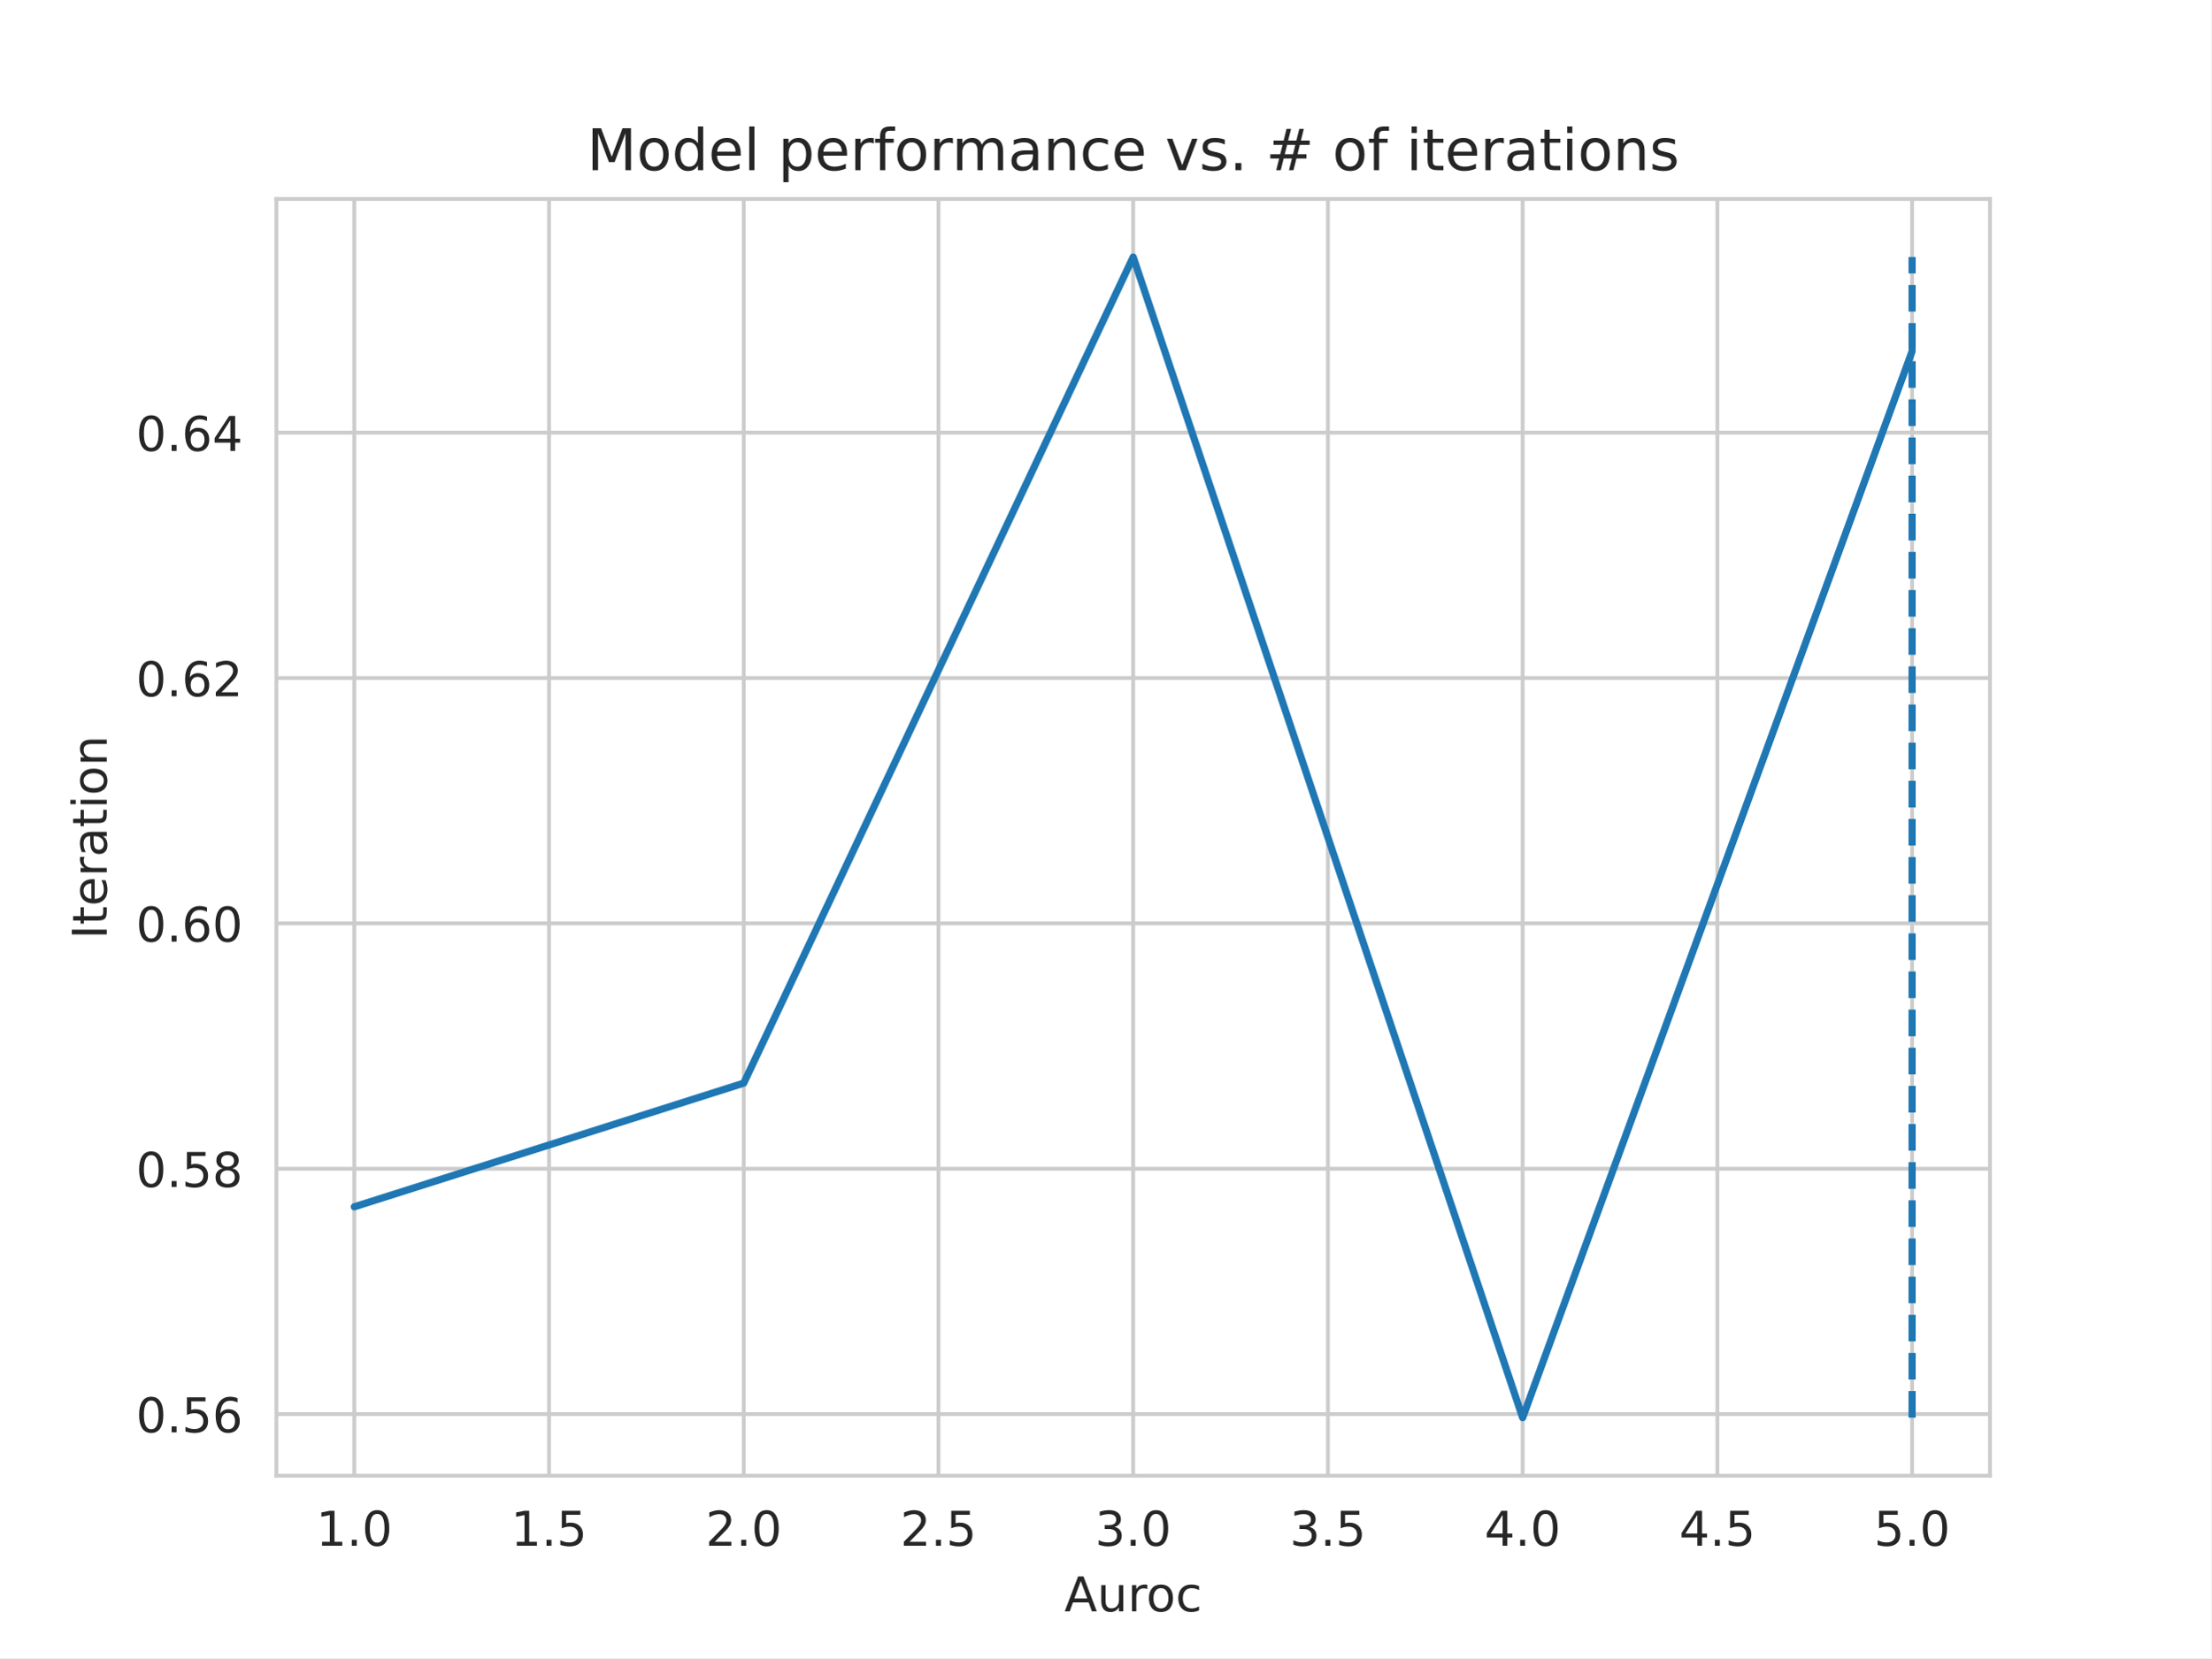
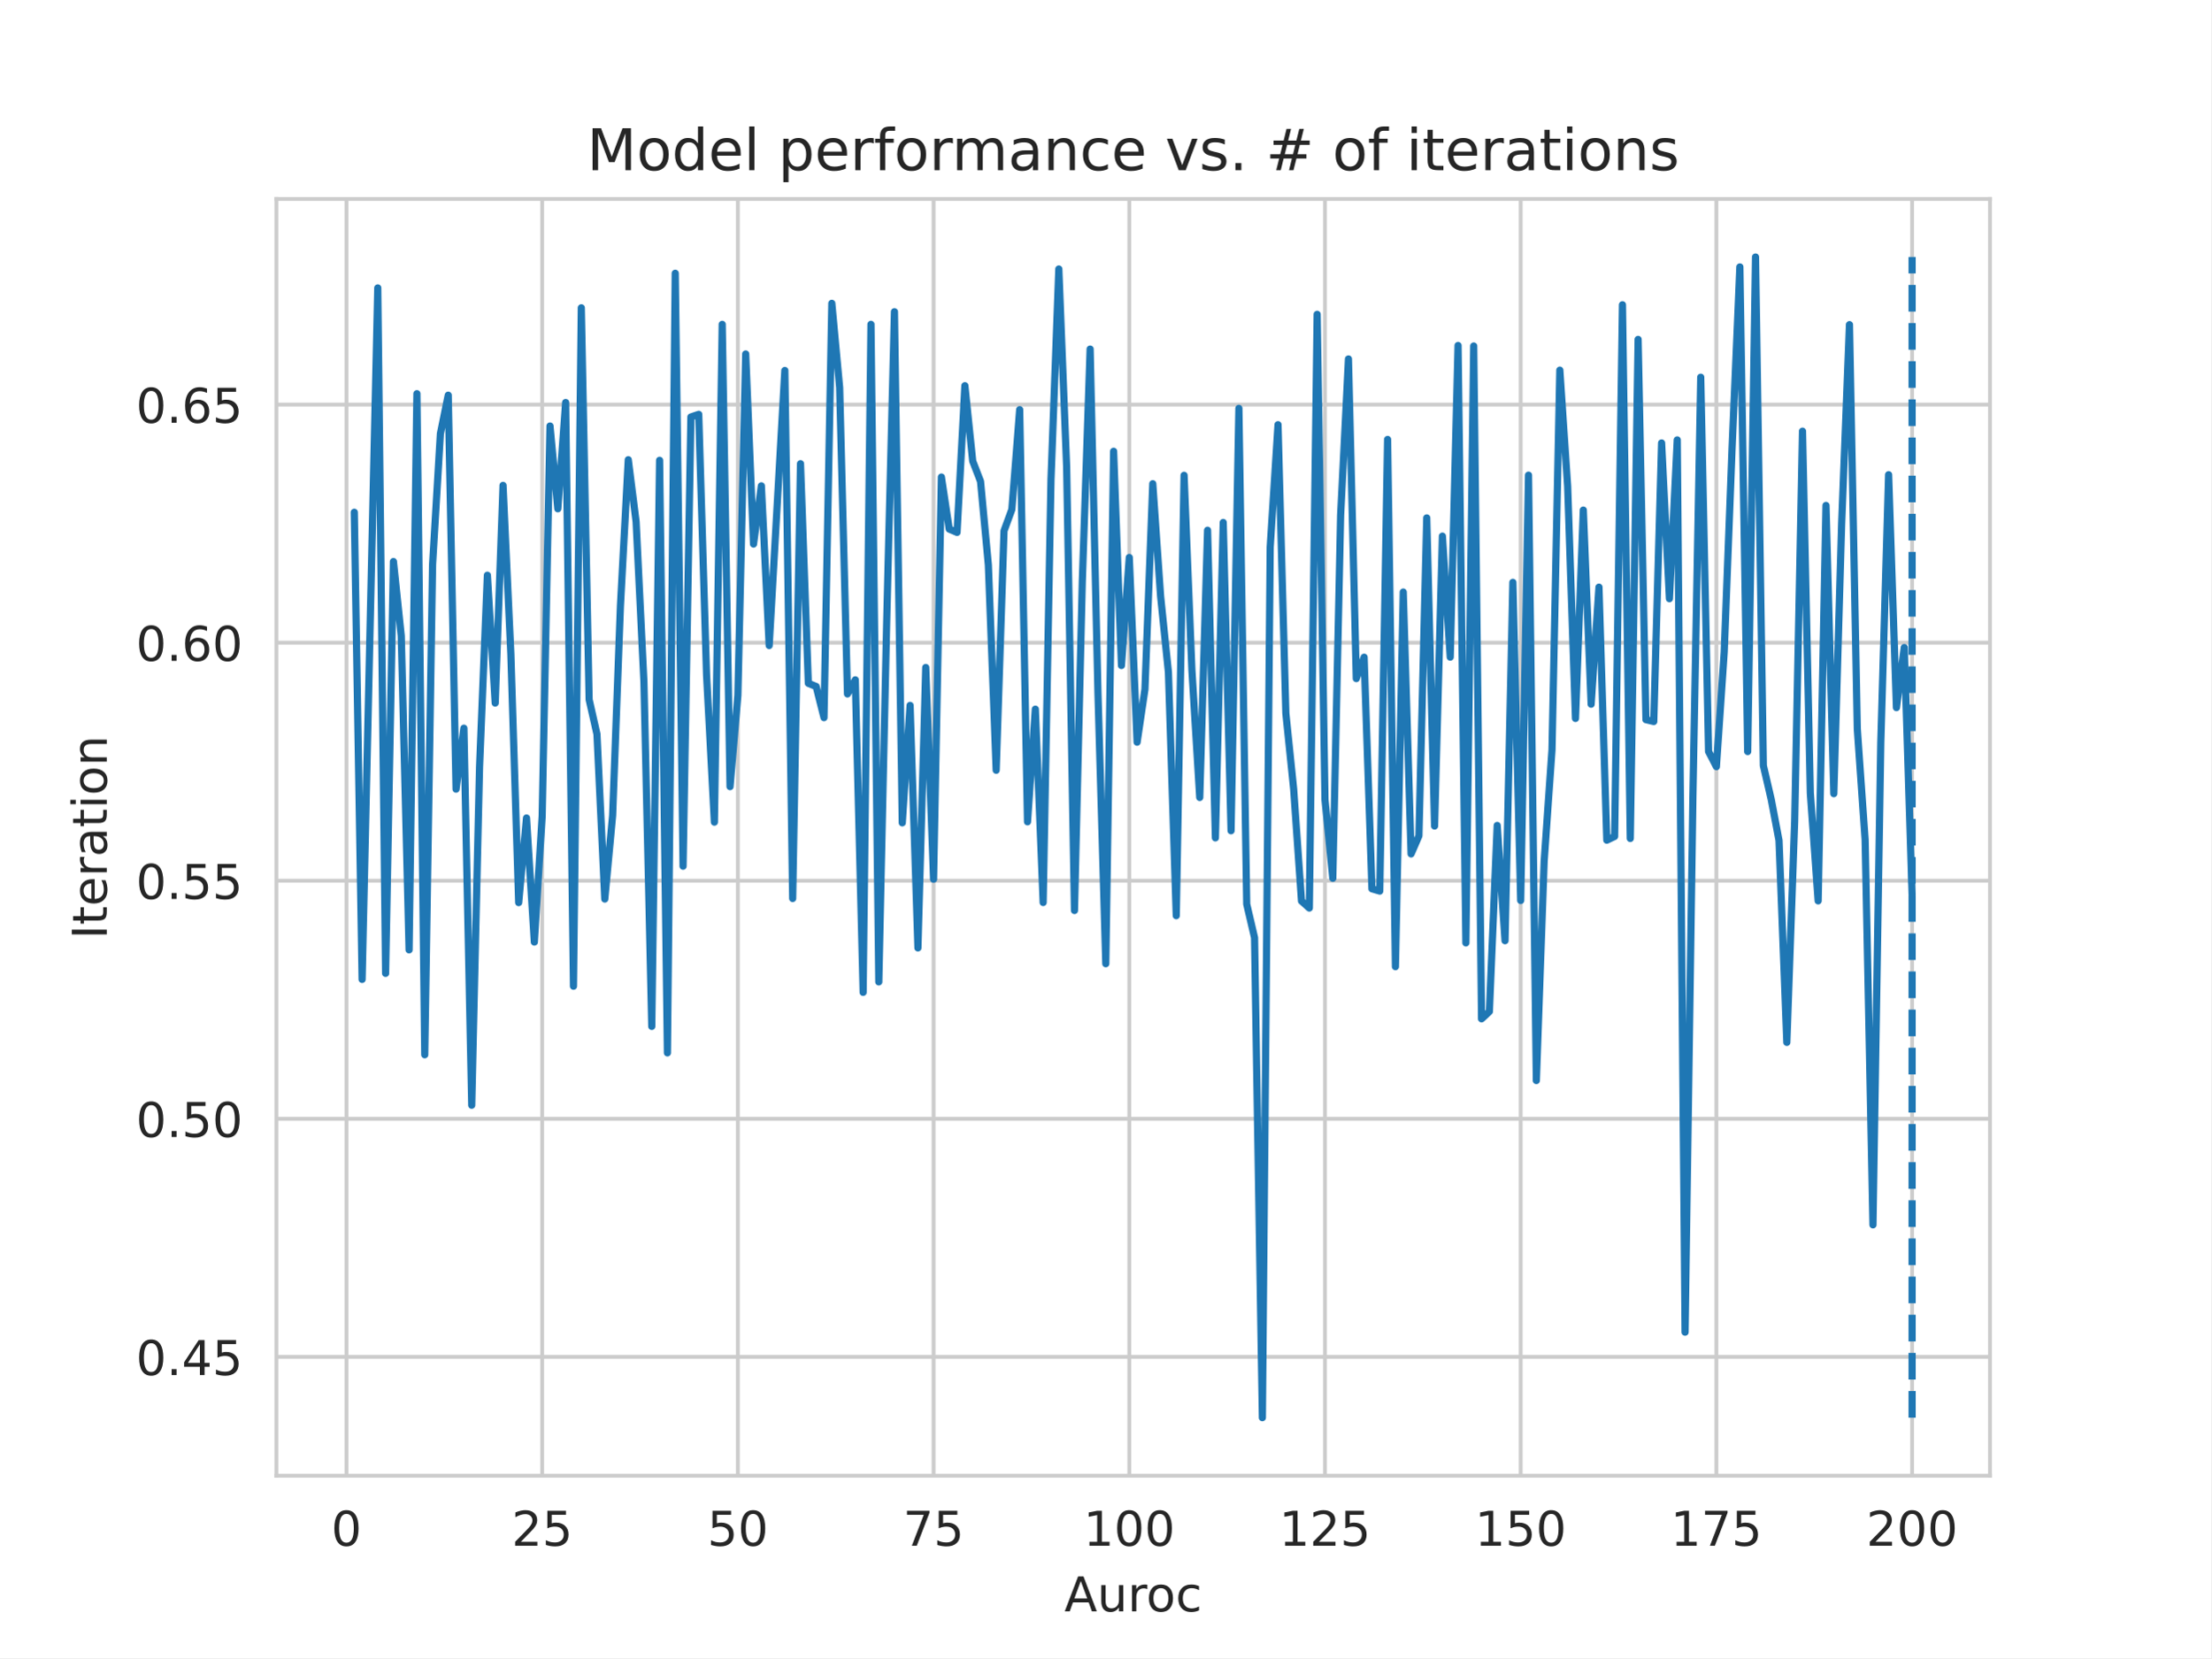
<svg xmlns="http://www.w3.org/2000/svg" xmlns:xlink="http://www.w3.org/1999/xlink" height="345.6pt" version="1.1" viewBox="0 0 460.8 345.6" width="460.8pt">
  <defs>
    <style type="text/css">*{stroke-linecap:butt;stroke-linejoin:round;}</style>
  </defs>
  <g id="figure_1">
    <g id="patch_1">
      <path d="M 0 345.6  L 460.8 345.6  L 460.8 0  L 0 0  z " style="fill:#ffffff;" />
    </g>
    <g id="axes_1">
      <g id="patch_2">
        <path d="M 57.6 307.584  L 414.72 307.584  L 414.72 41.472  L 57.6 41.472  z " style="fill:#ffffff;" />
      </g>
      <g id="matplotlib.axis_1">
        <g id="xtick_1">
          <g id="line2d_1">
-             <path clip-path="url(#pd006f9a550)" d="M 73.833 307.584  L 73.833 41.472  " style="fill:none;stroke:#cccccc;stroke-linecap:round;stroke-width:0.8;" />
+             <path clip-path="url(#p07af4e13db)" d="M 72.201 307.584  L 72.201 41.472  " style="fill:none;stroke:#cccccc;stroke-linecap:round;stroke-width:0.8;" />
          </g>
          <g id="text_1">
-             <g style="fill:#262626;" transform="translate(65.88116 322.1824)scale(0.1 -0.1)">
-               <defs>
-                 <path d="M 794 531  L 1825 531  L 1825 4091  L 703 3866  L 703 4441  L 1819 4666  L 2450 4666  L 2450 531  L 3481 531  L 3481 0  L 794 0  L 794 531  z " id="DejaVuSans-31" transform="scale(0.015625)" />
-                 <path d="M 684 794  L 1344 794  L 1344 0  L 684 0  L 684 794  z " id="DejaVuSans-2e" transform="scale(0.015625)" />
+             <g style="fill:#262626;" transform="translate(69.02005 322.1824)scale(0.1 -0.1)">
+               <defs>
                <path d="M 2034 4250  Q 1547 4250 1301 3770  Q 1056 3291 1056 2328  Q 1056 1369 1301 889  Q 1547 409 2034 409  Q 2525 409 2770 889  Q 3016 1369 3016 2328  Q 3016 3291 2770 3770  Q 2525 4250 2034 4250  z M 2034 4750  Q 2819 4750 3233 4129  Q 3647 3509 3647 2328  Q 3647 1150 3233 529  Q 2819 -91 2034 -91  Q 1250 -91 836 529  Q 422 1150 422 2328  Q 422 3509 836 4129  Q 1250 4750 2034 4750  z " id="DejaVuSans-30" transform="scale(0.015625)" />
              </defs>
-               <use xlink:href="#DejaVuSans-31" />
-               <use x="63.623" xlink:href="#DejaVuSans-2e" />
-               <use x="95.41" xlink:href="#DejaVuSans-30" />
+               <use xlink:href="#DejaVuSans-30" />
            </g>
          </g>
        </g>
        <g id="xtick_2">
          <g id="line2d_2">
-             <path clip-path="url(#pd006f9a550)" d="M 114.415 307.584  L 114.415 41.472  " style="fill:none;stroke:#cccccc;stroke-linecap:round;stroke-width:0.8;" />
+             <path clip-path="url(#p07af4e13db)" d="M 112.987 307.584  L 112.987 41.472  " style="fill:none;stroke:#cccccc;stroke-linecap:round;stroke-width:0.8;" />
          </g>
          <g id="text_2">
-             <g style="fill:#262626;" transform="translate(106.463 322.1824)scale(0.1 -0.1)">
-               <defs>
+             <g style="fill:#262626;" transform="translate(106.6245 322.1824)scale(0.1 -0.1)">
+               <defs>
+                 <path d="M 1228 531  L 3431 531  L 3431 0  L 469 0  L 469 531  Q 828 903 1448 1529  Q 2069 2156 2228 2338  Q 2531 2678 2651 2914  Q 2772 3150 2772 3378  Q 2772 3750 2511 3984  Q 2250 4219 1831 4219  Q 1534 4219 1204 4116  Q 875 4013 500 3803  L 500 4441  Q 881 4594 1212 4672  Q 1544 4750 1819 4750  Q 2544 4750 2975 4387  Q 3406 4025 3406 3419  Q 3406 3131 3298 2873  Q 3191 2616 2906 2266  Q 2828 2175 2409 1742  Q 1991 1309 1228 531  z " id="DejaVuSans-32" transform="scale(0.015625)" />
                <path d="M 691 4666  L 3169 4666  L 3169 4134  L 1269 4134  L 1269 2991  Q 1406 3038 1543 3061  Q 1681 3084 1819 3084  Q 2600 3084 3056 2656  Q 3513 2228 3513 1497  Q 3513 744 3044 326  Q 2575 -91 1722 -91  Q 1428 -91 1123 -41  Q 819 9 494 109  L 494 744  Q 775 591 1075 516  Q 1375 441 1709 441  Q 2250 441 2565 725  Q 2881 1009 2881 1497  Q 2881 1984 2565 2268  Q 2250 2553 1709 2553  Q 1456 2553 1204 2497  Q 953 2441 691 2322  L 691 4666  z " id="DejaVuSans-35" transform="scale(0.015625)" />
              </defs>
-               <use xlink:href="#DejaVuSans-31" />
-               <use x="63.623" xlink:href="#DejaVuSans-2e" />
-               <use x="95.41" xlink:href="#DejaVuSans-35" />
+               <use xlink:href="#DejaVuSans-32" />
+               <use x="63.623" xlink:href="#DejaVuSans-35" />
            </g>
          </g>
        </g>
        <g id="xtick_3">
          <g id="line2d_3">
-             <path clip-path="url(#pd006f9a550)" d="M 154.996 307.584  L 154.996 41.472  " style="fill:none;stroke:#cccccc;stroke-linecap:round;stroke-width:0.8;" />
+             <path clip-path="url(#p07af4e13db)" d="M 153.773 307.584  L 153.773 41.472  " style="fill:none;stroke:#cccccc;stroke-linecap:round;stroke-width:0.8;" />
          </g>
          <g id="text_3">
-             <g style="fill:#262626;" transform="translate(147.0448 322.1824)scale(0.1 -0.1)">
-               <defs>
-                 <path d="M 1228 531  L 3431 531  L 3431 0  L 469 0  L 469 531  Q 828 903 1448 1529  Q 2069 2156 2228 2338  Q 2531 2678 2651 2914  Q 2772 3150 2772 3378  Q 2772 3750 2511 3984  Q 2250 4219 1831 4219  Q 1534 4219 1204 4116  Q 875 4013 500 3803  L 500 4441  Q 881 4594 1212 4672  Q 1544 4750 1819 4750  Q 2544 4750 2975 4387  Q 3406 4025 3406 3419  Q 3406 3131 3298 2873  Q 3191 2616 2906 2266  Q 2828 2175 2409 1742  Q 1991 1309 1228 531  z " id="DejaVuSans-32" transform="scale(0.015625)" />
-               </defs>
-               <use xlink:href="#DejaVuSans-32" />
-               <use x="63.623" xlink:href="#DejaVuSans-2e" />
-               <use x="95.41" xlink:href="#DejaVuSans-30" />
+             <g style="fill:#262626;" transform="translate(147.4103 322.1824)scale(0.1 -0.1)">
+               <use xlink:href="#DejaVuSans-35" />
+               <use x="63.623" xlink:href="#DejaVuSans-30" />
            </g>
          </g>
        </g>
        <g id="xtick_4">
          <g id="line2d_4">
-             <path clip-path="url(#pd006f9a550)" d="M 195.578 307.584  L 195.578 41.472  " style="fill:none;stroke:#cccccc;stroke-linecap:round;stroke-width:0.8;" />
+             <path clip-path="url(#p07af4e13db)" d="M 194.559 307.584  L 194.559 41.472  " style="fill:none;stroke:#cccccc;stroke-linecap:round;stroke-width:0.8;" />
          </g>
          <g id="text_4">
-             <g style="fill:#262626;" transform="translate(187.6266 322.1824)scale(0.1 -0.1)">
-               <use xlink:href="#DejaVuSans-32" />
-               <use x="63.623" xlink:href="#DejaVuSans-2e" />
-               <use x="95.41" xlink:href="#DejaVuSans-35" />
+             <g style="fill:#262626;" transform="translate(188.196 322.1824)scale(0.1 -0.1)">
+               <defs>
+                 <path d="M 525 4666  L 3525 4666  L 3525 4397  L 1831 0  L 1172 0  L 2766 4134  L 525 4134  L 525 4666  z " id="DejaVuSans-37" transform="scale(0.015625)" />
+               </defs>
+               <use xlink:href="#DejaVuSans-37" />
+               <use x="63.623" xlink:href="#DejaVuSans-35" />
            </g>
          </g>
        </g>
        <g id="xtick_5">
          <g id="line2d_5">
-             <path clip-path="url(#pd006f9a550)" d="M 236.16 307.584  L 236.16 41.472  " style="fill:none;stroke:#cccccc;stroke-linecap:round;stroke-width:0.8;" />
+             <path clip-path="url(#p07af4e13db)" d="M 235.344 307.584  L 235.344 41.472  " style="fill:none;stroke:#cccccc;stroke-linecap:round;stroke-width:0.8;" />
          </g>
          <g id="text_5">
-             <g style="fill:#262626;" transform="translate(228.2084 322.1824)scale(0.1 -0.1)">
-               <defs>
-                 <path d="M 2597 2516  Q 3050 2419 3304 2112  Q 3559 1806 3559 1356  Q 3559 666 3084 287  Q 2609 -91 1734 -91  Q 1441 -91 1130 -33  Q 819 25 488 141  L 488 750  Q 750 597 1062 519  Q 1375 441 1716 441  Q 2309 441 2620 675  Q 2931 909 2931 1356  Q 2931 1769 2642 2001  Q 2353 2234 1838 2234  L 1294 2234  L 1294 2753  L 1863 2753  Q 2328 2753 2575 2939  Q 2822 3125 2822 3475  Q 2822 3834 2567 4026  Q 2313 4219 1838 4219  Q 1578 4219 1281 4162  Q 984 4106 628 3988  L 628 4550  Q 988 4650 1302 4700  Q 1616 4750 1894 4750  Q 2613 4750 3031 4423  Q 3450 4097 3450 3541  Q 3450 3153 3228 2886  Q 3006 2619 2597 2516  z " id="DejaVuSans-33" transform="scale(0.015625)" />
-               </defs>
-               <use xlink:href="#DejaVuSans-33" />
-               <use x="63.623" xlink:href="#DejaVuSans-2e" />
-               <use x="95.41" xlink:href="#DejaVuSans-30" />
+             <g style="fill:#262626;" transform="translate(225.8005 322.1824)scale(0.1 -0.1)">
+               <defs>
+                 <path d="M 794 531  L 1825 531  L 1825 4091  L 703 3866  L 703 4441  L 1819 4666  L 2450 4666  L 2450 531  L 3481 531  L 3481 0  L 794 0  L 794 531  z " id="DejaVuSans-31" transform="scale(0.015625)" />
+               </defs>
+               <use xlink:href="#DejaVuSans-31" />
+               <use x="63.623" xlink:href="#DejaVuSans-30" />
+               <use x="127.246" xlink:href="#DejaVuSans-30" />
            </g>
          </g>
        </g>
        <g id="xtick_6">
          <g id="line2d_6">
-             <path clip-path="url(#pd006f9a550)" d="M 276.742 307.584  L 276.742 41.472  " style="fill:none;stroke:#cccccc;stroke-linecap:round;stroke-width:0.8;" />
+             <path clip-path="url(#p07af4e13db)" d="M 276.13 307.584  L 276.13 41.472  " style="fill:none;stroke:#cccccc;stroke-linecap:round;stroke-width:0.8;" />
          </g>
          <g id="text_6">
-             <g style="fill:#262626;" transform="translate(268.7903 322.1824)scale(0.1 -0.1)">
-               <use xlink:href="#DejaVuSans-33" />
-               <use x="63.623" xlink:href="#DejaVuSans-2e" />
-               <use x="95.41" xlink:href="#DejaVuSans-35" />
+             <g style="fill:#262626;" transform="translate(266.5863 322.1824)scale(0.1 -0.1)">
+               <use xlink:href="#DejaVuSans-31" />
+               <use x="63.623" xlink:href="#DejaVuSans-32" />
+               <use x="127.246" xlink:href="#DejaVuSans-35" />
            </g>
          </g>
        </g>
        <g id="xtick_7">
          <g id="line2d_7">
-             <path clip-path="url(#pd006f9a550)" d="M 317.324 307.584  L 317.324 41.472  " style="fill:none;stroke:#cccccc;stroke-linecap:round;stroke-width:0.8;" />
+             <path clip-path="url(#p07af4e13db)" d="M 316.916 307.584  L 316.916 41.472  " style="fill:none;stroke:#cccccc;stroke-linecap:round;stroke-width:0.8;" />
          </g>
          <g id="text_7">
-             <g style="fill:#262626;" transform="translate(309.3721 322.1824)scale(0.1 -0.1)">
-               <defs>
-                 <path d="M 2419 4116  L 825 1625  L 2419 1625  L 2419 4116  z M 2253 4666  L 3047 4666  L 3047 1625  L 3713 1625  L 3713 1100  L 3047 1100  L 3047 0  L 2419 0  L 2419 1100  L 313 1100  L 313 1709  L 2253 4666  z " id="DejaVuSans-34" transform="scale(0.015625)" />
-               </defs>
-               <use xlink:href="#DejaVuSans-34" />
-               <use x="63.623" xlink:href="#DejaVuSans-2e" />
-               <use x="95.41" xlink:href="#DejaVuSans-30" />
+             <g style="fill:#262626;" transform="translate(307.372 322.1824)scale(0.1 -0.1)">
+               <use xlink:href="#DejaVuSans-31" />
+               <use x="63.623" xlink:href="#DejaVuSans-35" />
+               <use x="127.246" xlink:href="#DejaVuSans-30" />
            </g>
          </g>
        </g>
        <g id="xtick_8">
          <g id="line2d_8">
-             <path clip-path="url(#pd006f9a550)" d="M 357.905 307.584  L 357.905 41.472  " style="fill:none;stroke:#cccccc;stroke-linecap:round;stroke-width:0.8;" />
+             <path clip-path="url(#p07af4e13db)" d="M 357.702 307.584  L 357.702 41.472  " style="fill:none;stroke:#cccccc;stroke-linecap:round;stroke-width:0.8;" />
          </g>
          <g id="text_8">
-             <g style="fill:#262626;" transform="translate(349.9539 322.1824)scale(0.1 -0.1)">
-               <use xlink:href="#DejaVuSans-34" />
-               <use x="63.623" xlink:href="#DejaVuSans-2e" />
-               <use x="95.41" xlink:href="#DejaVuSans-35" />
+             <g style="fill:#262626;" transform="translate(348.1578 322.1824)scale(0.1 -0.1)">
+               <use xlink:href="#DejaVuSans-31" />
+               <use x="63.623" xlink:href="#DejaVuSans-37" />
+               <use x="127.246" xlink:href="#DejaVuSans-35" />
            </g>
          </g>
        </g>
        <g id="xtick_9">
          <g id="line2d_9">
-             <path clip-path="url(#pd006f9a550)" d="M 398.487 307.584  L 398.487 41.472  " style="fill:none;stroke:#cccccc;stroke-linecap:round;stroke-width:0.8;" />
+             <path clip-path="url(#p07af4e13db)" d="M 398.487 307.584  L 398.487 41.472  " style="fill:none;stroke:#cccccc;stroke-linecap:round;stroke-width:0.8;" />
          </g>
          <g id="text_9">
-             <g style="fill:#262626;" transform="translate(390.5357 322.1824)scale(0.1 -0.1)">
-               <use xlink:href="#DejaVuSans-35" />
-               <use x="63.623" xlink:href="#DejaVuSans-2e" />
-               <use x="95.41" xlink:href="#DejaVuSans-30" />
+             <g style="fill:#262626;" transform="translate(388.9435 322.1824)scale(0.1 -0.1)">
+               <use xlink:href="#DejaVuSans-32" />
+               <use x="63.623" xlink:href="#DejaVuSans-30" />
+               <use x="127.246" xlink:href="#DejaVuSans-30" />
            </g>
          </g>
        </g>
        <g id="text_10">
          <g style="fill:#262626;" transform="translate(221.8194 335.8606)scale(0.1 -0.1)">
            <defs>
              <path d="M 2188 4044  L 1331 1722  L 3047 1722  L 2188 4044  z M 1831 4666  L 2547 4666  L 4325 0  L 3669 0  L 3244 1197  L 1141 1197  L 716 0  L 50 0  L 1831 4666  z " id="DejaVuSans-41" transform="scale(0.015625)" />
              <path d="M 544 1381  L 544 3500  L 1119 3500  L 1119 1403  Q 1119 906 1312 657  Q 1506 409 1894 409  Q 2359 409 2629 706  Q 2900 1003 2900 1516  L 2900 3500  L 3475 3500  L 3475 0  L 2900 0  L 2900 538  Q 2691 219 2414 64  Q 2138 -91 1772 -91  Q 1169 -91 856 284  Q 544 659 544 1381  z M 1991 3584  L 1991 3584  z " id="DejaVuSans-75" transform="scale(0.015625)" />
              <path d="M 2631 2963  Q 2534 3019 2420 3045  Q 2306 3072 2169 3072  Q 1681 3072 1420 2755  Q 1159 2438 1159 1844  L 1159 0  L 581 0  L 581 3500  L 1159 3500  L 1159 2956  Q 1341 3275 1631 3429  Q 1922 3584 2338 3584  Q 2397 3584 2469 3576  Q 2541 3569 2628 3553  L 2631 2963  z " id="DejaVuSans-72" transform="scale(0.015625)" />
              <path d="M 1959 3097  Q 1497 3097 1228 2736  Q 959 2375 959 1747  Q 959 1119 1226 758  Q 1494 397 1959 397  Q 2419 397 2687 759  Q 2956 1122 2956 1747  Q 2956 2369 2687 2733  Q 2419 3097 1959 3097  z M 1959 3584  Q 2709 3584 3137 3096  Q 3566 2609 3566 1747  Q 3566 888 3137 398  Q 2709 -91 1959 -91  Q 1206 -91 779 398  Q 353 888 353 1747  Q 353 2609 779 3096  Q 1206 3584 1959 3584  z " id="DejaVuSans-6f" transform="scale(0.015625)" />
              <path d="M 3122 3366  L 3122 2828  Q 2878 2963 2633 3030  Q 2388 3097 2138 3097  Q 1578 3097 1268 2742  Q 959 2388 959 1747  Q 959 1106 1268 751  Q 1578 397 2138 397  Q 2388 397 2633 464  Q 2878 531 3122 666  L 3122 134  Q 2881 22 2623 -34  Q 2366 -91 2075 -91  Q 1284 -91 818 406  Q 353 903 353 1747  Q 353 2603 823 3093  Q 1294 3584 2113 3584  Q 2378 3584 2631 3529  Q 2884 3475 3122 3366  z " id="DejaVuSans-63" transform="scale(0.015625)" />
            </defs>
            <use xlink:href="#DejaVuSans-41" />
            <use x="68.408" xlink:href="#DejaVuSans-75" />
            <use x="131.787" xlink:href="#DejaVuSans-72" />
            <use x="170.65" xlink:href="#DejaVuSans-6f" />
            <use x="231.832" xlink:href="#DejaVuSans-63" />
          </g>
        </g>
      </g>
      <g id="matplotlib.axis_2">
        <g id="ytick_1">
          <g id="line2d_10">
-             <path clip-path="url(#pd006f9a550)" d="M 57.6 294.746  L 414.72 294.746  " style="fill:none;stroke:#cccccc;stroke-linecap:round;stroke-width:0.8;" />
+             <path clip-path="url(#p07af4e13db)" d="M 57.6 282.811  L 414.72 282.811  " style="fill:none;stroke:#cccccc;stroke-linecap:round;stroke-width:0.8;" />
          </g>
          <g id="text_11">
-             <g style="fill:#262626;" transform="translate(28.33438 298.5456)scale(0.1 -0.1)">
-               <defs>
-                 <path d="M 2113 2584  Q 1688 2584 1439 2293  Q 1191 2003 1191 1497  Q 1191 994 1439 701  Q 1688 409 2113 409  Q 2538 409 2786 701  Q 3034 994 3034 1497  Q 3034 2003 2786 2293  Q 2538 2584 2113 2584  z M 3366 4563  L 3366 3988  Q 3128 4100 2886 4159  Q 2644 4219 2406 4219  Q 1781 4219 1451 3797  Q 1122 3375 1075 2522  Q 1259 2794 1537 2939  Q 1816 3084 2150 3084  Q 2853 3084 3261 2657  Q 3669 2231 3669 1497  Q 3669 778 3244 343  Q 2819 -91 2113 -91  Q 1303 -91 875 529  Q 447 1150 447 2328  Q 447 3434 972 4092  Q 1497 4750 2381 4750  Q 2619 4750 2861 4703  Q 3103 4656 3366 4563  z " id="DejaVuSans-36" transform="scale(0.015625)" />
-               </defs>
-               <use xlink:href="#DejaVuSans-30" />
-               <use x="63.623" xlink:href="#DejaVuSans-2e" />
-               <use x="95.41" xlink:href="#DejaVuSans-35" />
-               <use x="159.033" xlink:href="#DejaVuSans-36" />
+             <g style="fill:#262626;" transform="translate(28.33438 286.6098)scale(0.1 -0.1)">
+               <defs>
+                 <path d="M 684 794  L 1344 794  L 1344 0  L 684 0  L 684 794  z " id="DejaVuSans-2e" transform="scale(0.015625)" />
+                 <path d="M 2419 4116  L 825 1625  L 2419 1625  L 2419 4116  z M 2253 4666  L 3047 4666  L 3047 1625  L 3713 1625  L 3713 1100  L 3047 1100  L 3047 0  L 2419 0  L 2419 1100  L 313 1100  L 313 1709  L 2253 4666  z " id="DejaVuSans-34" transform="scale(0.015625)" />
+               </defs>
+               <use xlink:href="#DejaVuSans-30" />
+               <use x="63.623" xlink:href="#DejaVuSans-2e" />
+               <use x="95.41" xlink:href="#DejaVuSans-34" />
+               <use x="159.033" xlink:href="#DejaVuSans-35" />
            </g>
          </g>
        </g>
        <g id="ytick_2">
          <g id="line2d_11">
-             <path clip-path="url(#pd006f9a550)" d="M 57.6 243.605  L 414.72 243.605  " style="fill:none;stroke:#cccccc;stroke-linecap:round;stroke-width:0.8;" />
+             <path clip-path="url(#p07af4e13db)" d="M 57.6 233.189  L 414.72 233.189  " style="fill:none;stroke:#cccccc;stroke-linecap:round;stroke-width:0.8;" />
          </g>
          <g id="text_12">
-             <g style="fill:#262626;" transform="translate(28.33438 247.404)scale(0.1 -0.1)">
-               <defs>
-                 <path d="M 2034 2216  Q 1584 2216 1326 1975  Q 1069 1734 1069 1313  Q 1069 891 1326 650  Q 1584 409 2034 409  Q 2484 409 2743 651  Q 3003 894 3003 1313  Q 3003 1734 2745 1975  Q 2488 2216 2034 2216  z M 1403 2484  Q 997 2584 770 2862  Q 544 3141 544 3541  Q 544 4100 942 4425  Q 1341 4750 2034 4750  Q 2731 4750 3128 4425  Q 3525 4100 3525 3541  Q 3525 3141 3298 2862  Q 3072 2584 2669 2484  Q 3125 2378 3379 2068  Q 3634 1759 3634 1313  Q 3634 634 3220 271  Q 2806 -91 2034 -91  Q 1263 -91 848 271  Q 434 634 434 1313  Q 434 1759 690 2068  Q 947 2378 1403 2484  z M 1172 3481  Q 1172 3119 1398 2916  Q 1625 2713 2034 2713  Q 2441 2713 2670 2916  Q 2900 3119 2900 3481  Q 2900 3844 2670 4047  Q 2441 4250 2034 4250  Q 1625 4250 1398 4047  Q 1172 3844 1172 3481  z " id="DejaVuSans-38" transform="scale(0.015625)" />
-               </defs>
+             <g style="fill:#262626;" transform="translate(28.33438 236.9879)scale(0.1 -0.1)">
              <use xlink:href="#DejaVuSans-30" />
              <use x="63.623" xlink:href="#DejaVuSans-2e" />
              <use x="95.41" xlink:href="#DejaVuSans-35" />
-               <use x="159.033" xlink:href="#DejaVuSans-38" />
+               <use x="159.033" xlink:href="#DejaVuSans-30" />
            </g>
          </g>
        </g>
        <g id="ytick_3">
          <g id="line2d_12">
-             <path clip-path="url(#pd006f9a550)" d="M 57.6 192.463  L 414.72 192.463  " style="fill:none;stroke:#cccccc;stroke-linecap:round;stroke-width:0.8;" />
+             <path clip-path="url(#p07af4e13db)" d="M 57.6 183.567  L 414.72 183.567  " style="fill:none;stroke:#cccccc;stroke-linecap:round;stroke-width:0.8;" />
          </g>
          <g id="text_13">
-             <g style="fill:#262626;" transform="translate(28.33438 196.2624)scale(0.1 -0.1)">
+             <g style="fill:#262626;" transform="translate(28.33438 187.366)scale(0.1 -0.1)">
+               <use xlink:href="#DejaVuSans-30" />
+               <use x="63.623" xlink:href="#DejaVuSans-2e" />
+               <use x="95.41" xlink:href="#DejaVuSans-35" />
+               <use x="159.033" xlink:href="#DejaVuSans-35" />
+             </g>
+           </g>
+         </g>
+         <g id="ytick_4">
+           <g id="line2d_13">
+             <path clip-path="url(#p07af4e13db)" d="M 57.6 133.945  L 414.72 133.945  " style="fill:none;stroke:#cccccc;stroke-linecap:round;stroke-width:0.8;" />
+           </g>
+           <g id="text_14">
+             <g style="fill:#262626;" transform="translate(28.33438 137.744)scale(0.1 -0.1)">
+               <defs>
+                 <path d="M 2113 2584  Q 1688 2584 1439 2293  Q 1191 2003 1191 1497  Q 1191 994 1439 701  Q 1688 409 2113 409  Q 2538 409 2786 701  Q 3034 994 3034 1497  Q 3034 2003 2786 2293  Q 2538 2584 2113 2584  z M 3366 4563  L 3366 3988  Q 3128 4100 2886 4159  Q 2644 4219 2406 4219  Q 1781 4219 1451 3797  Q 1122 3375 1075 2522  Q 1259 2794 1537 2939  Q 1816 3084 2150 3084  Q 2853 3084 3261 2657  Q 3669 2231 3669 1497  Q 3669 778 3244 343  Q 2819 -91 2113 -91  Q 1303 -91 875 529  Q 447 1150 447 2328  Q 447 3434 972 4092  Q 1497 4750 2381 4750  Q 2619 4750 2861 4703  Q 3103 4656 3366 4563  z " id="DejaVuSans-36" transform="scale(0.015625)" />
+               </defs>
              <use xlink:href="#DejaVuSans-30" />
              <use x="63.623" xlink:href="#DejaVuSans-2e" />
              <use x="95.41" xlink:href="#DejaVuSans-36" />
              <use x="159.033" xlink:href="#DejaVuSans-30" />
            </g>
          </g>
        </g>
-         <g id="ytick_4">
-           <g id="line2d_13">
-             <path clip-path="url(#pd006f9a550)" d="M 57.6 141.322  L 414.72 141.322  " style="fill:none;stroke:#cccccc;stroke-linecap:round;stroke-width:0.8;" />
-           </g>
-           <g id="text_14">
-             <g style="fill:#262626;" transform="translate(28.33438 145.1208)scale(0.1 -0.1)">
-               <use xlink:href="#DejaVuSans-30" />
-               <use x="63.623" xlink:href="#DejaVuSans-2e" />
-               <use x="95.41" xlink:href="#DejaVuSans-36" />
-               <use x="159.033" xlink:href="#DejaVuSans-32" />
-             </g>
-           </g>
-         </g>
        <g id="ytick_5">
          <g id="line2d_14">
-             <path clip-path="url(#pd006f9a550)" d="M 57.6 90.18  L 414.72 90.18  " style="fill:none;stroke:#cccccc;stroke-linecap:round;stroke-width:0.8;" />
+             <path clip-path="url(#p07af4e13db)" d="M 57.6 84.323  L 414.72 84.323  " style="fill:none;stroke:#cccccc;stroke-linecap:round;stroke-width:0.8;" />
          </g>
          <g id="text_15">
-             <g style="fill:#262626;" transform="translate(28.33438 93.97915)scale(0.1 -0.1)">
+             <g style="fill:#262626;" transform="translate(28.33438 88.12208)scale(0.1 -0.1)">
              <use xlink:href="#DejaVuSans-30" />
              <use x="63.623" xlink:href="#DejaVuSans-2e" />
              <use x="95.41" xlink:href="#DejaVuSans-36" />
-               <use x="159.033" xlink:href="#DejaVuSans-34" />
+               <use x="159.033" xlink:href="#DejaVuSans-35" />
            </g>
          </g>
        </g>
        <g id="text_16">
          <g style="fill:#262626;" transform="translate(22.25469 195.7366)rotate(-90)scale(0.1 -0.1)">
            <defs>
              <path d="M 628 4666  L 1259 4666  L 1259 0  L 628 0  L 628 4666  z " id="DejaVuSans-49" transform="scale(0.015625)" />
              <path d="M 1172 4494  L 1172 3500  L 2356 3500  L 2356 3053  L 1172 3053  L 1172 1153  Q 1172 725 1289 603  Q 1406 481 1766 481  L 2356 481  L 2356 0  L 1766 0  Q 1100 0 847 248  Q 594 497 594 1153  L 594 3053  L 172 3053  L 172 3500  L 594 3500  L 594 4494  L 1172 4494  z " id="DejaVuSans-74" transform="scale(0.015625)" />
              <path d="M 3597 1894  L 3597 1613  L 953 1613  Q 991 1019 1311 708  Q 1631 397 2203 397  Q 2534 397 2845 478  Q 3156 559 3463 722  L 3463 178  Q 3153 47 2828 -22  Q 2503 -91 2169 -91  Q 1331 -91 842 396  Q 353 884 353 1716  Q 353 2575 817 3079  Q 1281 3584 2069 3584  Q 2775 3584 3186 3129  Q 3597 2675 3597 1894  z M 3022 2063  Q 3016 2534 2758 2815  Q 2500 3097 2075 3097  Q 1594 3097 1305 2825  Q 1016 2553 972 2059  L 3022 2063  z " id="DejaVuSans-65" transform="scale(0.015625)" />
              <path d="M 2194 1759  Q 1497 1759 1228 1600  Q 959 1441 959 1056  Q 959 750 1161 570  Q 1363 391 1709 391  Q 2188 391 2477 730  Q 2766 1069 2766 1631  L 2766 1759  L 2194 1759  z M 3341 1997  L 3341 0  L 2766 0  L 2766 531  Q 2569 213 2275 61  Q 1981 -91 1556 -91  Q 1019 -91 701 211  Q 384 513 384 1019  Q 384 1609 779 1909  Q 1175 2209 1959 2209  L 2766 2209  L 2766 2266  Q 2766 2663 2505 2880  Q 2244 3097 1772 3097  Q 1472 3097 1187 3025  Q 903 2953 641 2809  L 641 3341  Q 956 3463 1253 3523  Q 1550 3584 1831 3584  Q 2591 3584 2966 3190  Q 3341 2797 3341 1997  z " id="DejaVuSans-61" transform="scale(0.015625)" />
              <path d="M 603 3500  L 1178 3500  L 1178 0  L 603 0  L 603 3500  z M 603 4863  L 1178 4863  L 1178 4134  L 603 4134  L 603 4863  z " id="DejaVuSans-69" transform="scale(0.015625)" />
              <path d="M 3513 2113  L 3513 0  L 2938 0  L 2938 2094  Q 2938 2591 2744 2837  Q 2550 3084 2163 3084  Q 1697 3084 1428 2787  Q 1159 2491 1159 1978  L 1159 0  L 581 0  L 581 3500  L 1159 3500  L 1159 2956  Q 1366 3272 1645 3428  Q 1925 3584 2291 3584  Q 2894 3584 3203 3211  Q 3513 2838 3513 2113  z " id="DejaVuSans-6e" transform="scale(0.015625)" />
            </defs>
            <use xlink:href="#DejaVuSans-49" />
            <use x="29.492" xlink:href="#DejaVuSans-74" />
            <use x="68.701" xlink:href="#DejaVuSans-65" />
            <use x="130.225" xlink:href="#DejaVuSans-72" />
            <use x="171.338" xlink:href="#DejaVuSans-61" />
            <use x="232.617" xlink:href="#DejaVuSans-74" />
            <use x="271.826" xlink:href="#DejaVuSans-69" />
            <use x="299.609" xlink:href="#DejaVuSans-6f" />
            <use x="360.791" xlink:href="#DejaVuSans-6e" />
          </g>
        </g>
      </g>
      <g id="LineCollection_1">
-         <path clip-path="url(#pd006f9a550)" d="M 398.487 295.488  L 398.487 53.568  " style="fill:none;stroke:#1f77b4;stroke-dasharray:5.55,2.4;stroke-dashoffset:0;stroke-width:1.5;" />
+         <path clip-path="url(#p07af4e13db)" d="M 398.487 295.488  L 398.487 53.568  " style="fill:none;stroke:#1f77b4;stroke-dasharray:5.55,2.4;stroke-dashoffset:0;stroke-width:1.5;" />
      </g>
      <g id="line2d_15">
-         <path clip-path="url(#pd006f9a550)" d="M 73.833 251.538  L 154.996 225.759  L 236.16 53.568  L 317.324 295.488  L 398.487 73.213  " style="fill:none;stroke:#1f77b4;stroke-linecap:round;stroke-width:1.5;" />
+         <path clip-path="url(#p07af4e13db)" d="M 73.833 106.77  L 75.464 204.137  L 78.727 60.012  L 80.358 202.884  L 81.99 117.037  L 83.621 132.543  L 85.253 197.983  L 86.884 82.051  L 88.516 219.844  L 90.147 117.615  L 91.778 90.373  L 93.41 82.368  L 95.041 164.481  L 96.673 151.779  L 98.304 230.367  L 99.936 159.842  L 101.567 119.893  L 103.198 146.534  L 104.83 101.165  L 106.461 136.33  L 108.093 188.128  L 109.724 170.496  L 111.356 196.352  L 112.987 170.136  L 114.618 88.788  L 116.25 106.039  L 117.881 83.89  L 119.513 205.555  L 121.144 64.155  L 122.776 145.816  L 124.407 153.028  L 126.038 187.386  L 127.67 169.984  L 129.301 126.213  L 130.933 95.819  L 132.564 108.736  L 134.196 142.122  L 135.827 213.934  L 137.458 95.938  L 139.09 219.454  L 140.721 56.956  L 142.353 180.543  L 143.984 86.907  L 145.616 86.362  L 147.247 140.667  L 148.879 171.361  L 150.51 67.599  L 152.141 163.954  L 153.773 144.934  L 155.404 73.775  L 157.036 113.398  L 158.667 101.261  L 160.299 134.548  L 163.561 77.211  L 165.193 187.279  L 166.824 96.647  L 168.456 142.422  L 170.087 143.078  L 171.719 149.574  L 173.35 63.22  L 174.981 80.772  L 176.613 144.631  L 178.244 141.698  L 179.876 206.841  L 181.507 67.598  L 183.139 204.657  L 184.77 130.222  L 186.401 64.972  L 188.033 171.503  L 189.664 147.024  L 191.296 197.571  L 192.927 139.122  L 194.559 183.253  L 196.19 99.429  L 197.821 110.27  L 199.453 110.964  L 201.084 80.389  L 202.716 96.107  L 204.347 100.339  L 205.979 117.771  L 207.61 160.54  L 209.241 110.639  L 210.873 106.175  L 212.504 85.374  L 214.136 171.29  L 215.767 147.808  L 217.399 188.108  L 219.03 99.938  L 220.661 56.065  L 222.293 97.347  L 223.924 189.775  L 225.556 121.179  L 227.187 72.756  L 228.819 144.499  L 230.45 200.866  L 232.081 94.057  L 233.713 138.711  L 235.344 116.195  L 236.976 154.697  L 238.607 143.673  L 240.239 100.819  L 241.87 124.249  L 243.501 140.111  L 245.133 190.856  L 246.764 99.067  L 248.396 139.688  L 250.027 166.219  L 251.659 110.518  L 253.29 174.636  L 254.921 108.894  L 256.553 173.151  L 258.184 85.108  L 259.816 188.435  L 261.447 195.431  L 263.079 295.488  L 264.71 114.042  L 266.341 88.517  L 267.973 148.646  L 269.604 164.492  L 271.236 187.801  L 272.867 189.264  L 274.499 65.514  L 276.13 166.687  L 277.761 183.057  L 279.393 107.356  L 281.024 74.818  L 282.656 141.434  L 284.287 136.985  L 285.919 185.257  L 287.55 185.732  L 289.181 91.586  L 290.813 201.488  L 292.444 123.398  L 294.076 177.981  L 295.707 174.218  L 297.339 107.942  L 298.97 172.17  L 300.601 111.745  L 302.233 136.967  L 303.864 72.003  L 305.496 196.532  L 307.127 72.112  L 308.759 212.36  L 310.39 210.839  L 312.021 172.049  L 313.653 196.068  L 315.284 121.378  L 316.916 187.691  L 318.547 99.033  L 320.179 225.22  L 321.81 179.457  L 323.441 156.273  L 325.073 77.145  L 326.704 101.371  L 328.336 149.741  L 329.967 106.315  L 331.599 146.777  L 333.23 122.381  L 334.862 175.115  L 336.493 174.341  L 338.124 63.521  L 339.756 174.762  L 341.387 70.737  L 343.019 150  L 344.65 150.387  L 346.282 92.327  L 347.913 124.783  L 349.544 91.686  L 351.176 277.665  L 352.807 165.946  L 354.439 78.621  L 356.07 156.634  L 357.702 159.798  L 359.333 135.905  L 360.964 93.576  L 362.596 55.635  L 364.227 156.647  L 365.859 53.568  L 367.49 159.571  L 369.122 166.585  L 370.753 175.169  L 372.384 217.269  L 374.016 171.166  L 375.647 89.866  L 377.279 165.311  L 378.91 187.769  L 380.542 105.347  L 382.173 165.423  L 383.804 109.189  L 385.436 67.66  L 387.067 151.924  L 388.699 175.023  L 390.33 255.296  L 391.962 154.811  L 393.593 98.942  L 395.224 147.49  L 396.856 134.962  L 398.487 186.431  L 398.487 186.431  " style="fill:none;stroke:#1f77b4;stroke-linecap:round;stroke-width:1.5;" />
      </g>
      <g id="patch_3">
        <path d="M 57.6 307.584  L 57.6 41.472  " style="fill:none;stroke:#cccccc;stroke-linecap:square;stroke-linejoin:miter;stroke-width:0.8;" />
      </g>
      <g id="patch_4">
        <path d="M 414.72 307.584  L 414.72 41.472  " style="fill:none;stroke:#cccccc;stroke-linecap:square;stroke-linejoin:miter;stroke-width:0.8;" />
      </g>
      <g id="patch_5">
        <path d="M 57.6 307.584  L 414.72 307.584  " style="fill:none;stroke:#cccccc;stroke-linecap:square;stroke-linejoin:miter;stroke-width:0.8;" />
      </g>
      <g id="patch_6">
        <path d="M 57.6 41.472  L 414.72 41.472  " style="fill:none;stroke:#cccccc;stroke-linecap:square;stroke-linejoin:miter;stroke-width:0.8;" />
      </g>
      <g id="text_17">
        <g style="fill:#262626;" transform="translate(122.3147 35.472)scale(0.12 -0.12)">
          <defs>
            <path d="M 628 4666  L 1569 4666  L 2759 1491  L 3956 4666  L 4897 4666  L 4897 0  L 4281 0  L 4281 4097  L 3078 897  L 2444 897  L 1241 4097  L 1241 0  L 628 0  L 628 4666  z " id="DejaVuSans-4d" transform="scale(0.015625)" />
            <path d="M 2906 2969  L 2906 4863  L 3481 4863  L 3481 0  L 2906 0  L 2906 525  Q 2725 213 2448 61  Q 2172 -91 1784 -91  Q 1150 -91 751 415  Q 353 922 353 1747  Q 353 2572 751 3078  Q 1150 3584 1784 3584  Q 2172 3584 2448 3432  Q 2725 3281 2906 2969  z M 947 1747  Q 947 1113 1208 752  Q 1469 391 1925 391  Q 2381 391 2643 752  Q 2906 1113 2906 1747  Q 2906 2381 2643 2742  Q 2381 3103 1925 3103  Q 1469 3103 1208 2742  Q 947 2381 947 1747  z " id="DejaVuSans-64" transform="scale(0.015625)" />
            <path d="M 603 4863  L 1178 4863  L 1178 0  L 603 0  L 603 4863  z " id="DejaVuSans-6c" transform="scale(0.015625)" />
            <path id="DejaVuSans-20" transform="scale(0.015625)" />
            <path d="M 1159 525  L 1159 -1331  L 581 -1331  L 581 3500  L 1159 3500  L 1159 2969  Q 1341 3281 1617 3432  Q 1894 3584 2278 3584  Q 2916 3584 3314 3078  Q 3713 2572 3713 1747  Q 3713 922 3314 415  Q 2916 -91 2278 -91  Q 1894 -91 1617 61  Q 1341 213 1159 525  z M 3116 1747  Q 3116 2381 2855 2742  Q 2594 3103 2138 3103  Q 1681 3103 1420 2742  Q 1159 2381 1159 1747  Q 1159 1113 1420 752  Q 1681 391 2138 391  Q 2594 391 2855 752  Q 3116 1113 3116 1747  z " id="DejaVuSans-70" transform="scale(0.015625)" />
            <path d="M 2375 4863  L 2375 4384  L 1825 4384  Q 1516 4384 1395 4259  Q 1275 4134 1275 3809  L 1275 3500  L 2222 3500  L 2222 3053  L 1275 3053  L 1275 0  L 697 0  L 697 3053  L 147 3053  L 147 3500  L 697 3500  L 697 3744  Q 697 4328 969 4595  Q 1241 4863 1831 4863  L 2375 4863  z " id="DejaVuSans-66" transform="scale(0.015625)" />
            <path d="M 3328 2828  Q 3544 3216 3844 3400  Q 4144 3584 4550 3584  Q 5097 3584 5394 3201  Q 5691 2819 5691 2113  L 5691 0  L 5113 0  L 5113 2094  Q 5113 2597 4934 2840  Q 4756 3084 4391 3084  Q 3944 3084 3684 2787  Q 3425 2491 3425 1978  L 3425 0  L 2847 0  L 2847 2094  Q 2847 2600 2669 2842  Q 2491 3084 2119 3084  Q 1678 3084 1418 2786  Q 1159 2488 1159 1978  L 1159 0  L 581 0  L 581 3500  L 1159 3500  L 1159 2956  Q 1356 3278 1631 3431  Q 1906 3584 2284 3584  Q 2666 3584 2933 3390  Q 3200 3197 3328 2828  z " id="DejaVuSans-6d" transform="scale(0.015625)" />
            <path d="M 191 3500  L 800 3500  L 1894 563  L 2988 3500  L 3597 3500  L 2284 0  L 1503 0  L 191 3500  z " id="DejaVuSans-76" transform="scale(0.015625)" />
            <path d="M 2834 3397  L 2834 2853  Q 2591 2978 2328 3040  Q 2066 3103 1784 3103  Q 1356 3103 1142 2972  Q 928 2841 928 2578  Q 928 2378 1081 2264  Q 1234 2150 1697 2047  L 1894 2003  Q 2506 1872 2764 1633  Q 3022 1394 3022 966  Q 3022 478 2636 193  Q 2250 -91 1575 -91  Q 1294 -91 989 -36  Q 684 19 347 128  L 347 722  Q 666 556 975 473  Q 1284 391 1588 391  Q 1994 391 2212 530  Q 2431 669 2431 922  Q 2431 1156 2273 1281  Q 2116 1406 1581 1522  L 1381 1569  Q 847 1681 609 1914  Q 372 2147 372 2553  Q 372 3047 722 3315  Q 1072 3584 1716 3584  Q 2034 3584 2315 3537  Q 2597 3491 2834 3397  z " id="DejaVuSans-73" transform="scale(0.015625)" />
            <path d="M 3272 2816  L 2363 2816  L 2100 1772  L 3016 1772  L 3272 2816  z M 2803 4594  L 2478 3297  L 3391 3297  L 3719 4594  L 4219 4594  L 3897 3297  L 4872 3297  L 4872 2816  L 3775 2816  L 3519 1772  L 4513 1772  L 4513 1294  L 3397 1294  L 3072 0  L 2572 0  L 2894 1294  L 1978 1294  L 1656 0  L 1153 0  L 1478 1294  L 494 1294  L 494 1772  L 1594 1772  L 1856 2816  L 850 2816  L 850 3297  L 1978 3297  L 2297 4594  L 2803 4594  z " id="DejaVuSans-23" transform="scale(0.015625)" />
          </defs>
          <use xlink:href="#DejaVuSans-4d" />
          <use x="86.279" xlink:href="#DejaVuSans-6f" />
          <use x="147.461" xlink:href="#DejaVuSans-64" />
          <use x="210.938" xlink:href="#DejaVuSans-65" />
          <use x="272.461" xlink:href="#DejaVuSans-6c" />
          <use x="300.244" xlink:href="#DejaVuSans-20" />
          <use x="332.031" xlink:href="#DejaVuSans-70" />
          <use x="395.508" xlink:href="#DejaVuSans-65" />
          <use x="457.031" xlink:href="#DejaVuSans-72" />
          <use x="498.145" xlink:href="#DejaVuSans-66" />
          <use x="533.35" xlink:href="#DejaVuSans-6f" />
          <use x="594.531" xlink:href="#DejaVuSans-72" />
          <use x="633.895" xlink:href="#DejaVuSans-6d" />
          <use x="731.307" xlink:href="#DejaVuSans-61" />
          <use x="792.586" xlink:href="#DejaVuSans-6e" />
          <use x="855.965" xlink:href="#DejaVuSans-63" />
          <use x="910.945" xlink:href="#DejaVuSans-65" />
          <use x="972.469" xlink:href="#DejaVuSans-20" />
          <use x="1004.256" xlink:href="#DejaVuSans-76" />
          <use x="1063.436" xlink:href="#DejaVuSans-73" />
          <use x="1115.535" xlink:href="#DejaVuSans-2e" />
          <use x="1147.322" xlink:href="#DejaVuSans-20" />
          <use x="1179.109" xlink:href="#DejaVuSans-23" />
          <use x="1262.898" xlink:href="#DejaVuSans-20" />
          <use x="1294.686" xlink:href="#DejaVuSans-6f" />
          <use x="1355.867" xlink:href="#DejaVuSans-66" />
          <use x="1391.072" xlink:href="#DejaVuSans-20" />
          <use x="1422.859" xlink:href="#DejaVuSans-69" />
          <use x="1450.643" xlink:href="#DejaVuSans-74" />
          <use x="1489.852" xlink:href="#DejaVuSans-65" />
          <use x="1551.375" xlink:href="#DejaVuSans-72" />
          <use x="1592.488" xlink:href="#DejaVuSans-61" />
          <use x="1653.768" xlink:href="#DejaVuSans-74" />
          <use x="1692.977" xlink:href="#DejaVuSans-69" />
          <use x="1720.76" xlink:href="#DejaVuSans-6f" />
          <use x="1781.941" xlink:href="#DejaVuSans-6e" />
          <use x="1845.32" xlink:href="#DejaVuSans-73" />
        </g>
      </g>
    </g>
  </g>
  <defs>
-     <clipPath id="pd006f9a550">
+     <clipPath id="p07af4e13db">
      <rect height="266.112" width="357.12" x="57.6" y="41.472" />
    </clipPath>
  </defs>
</svg>
